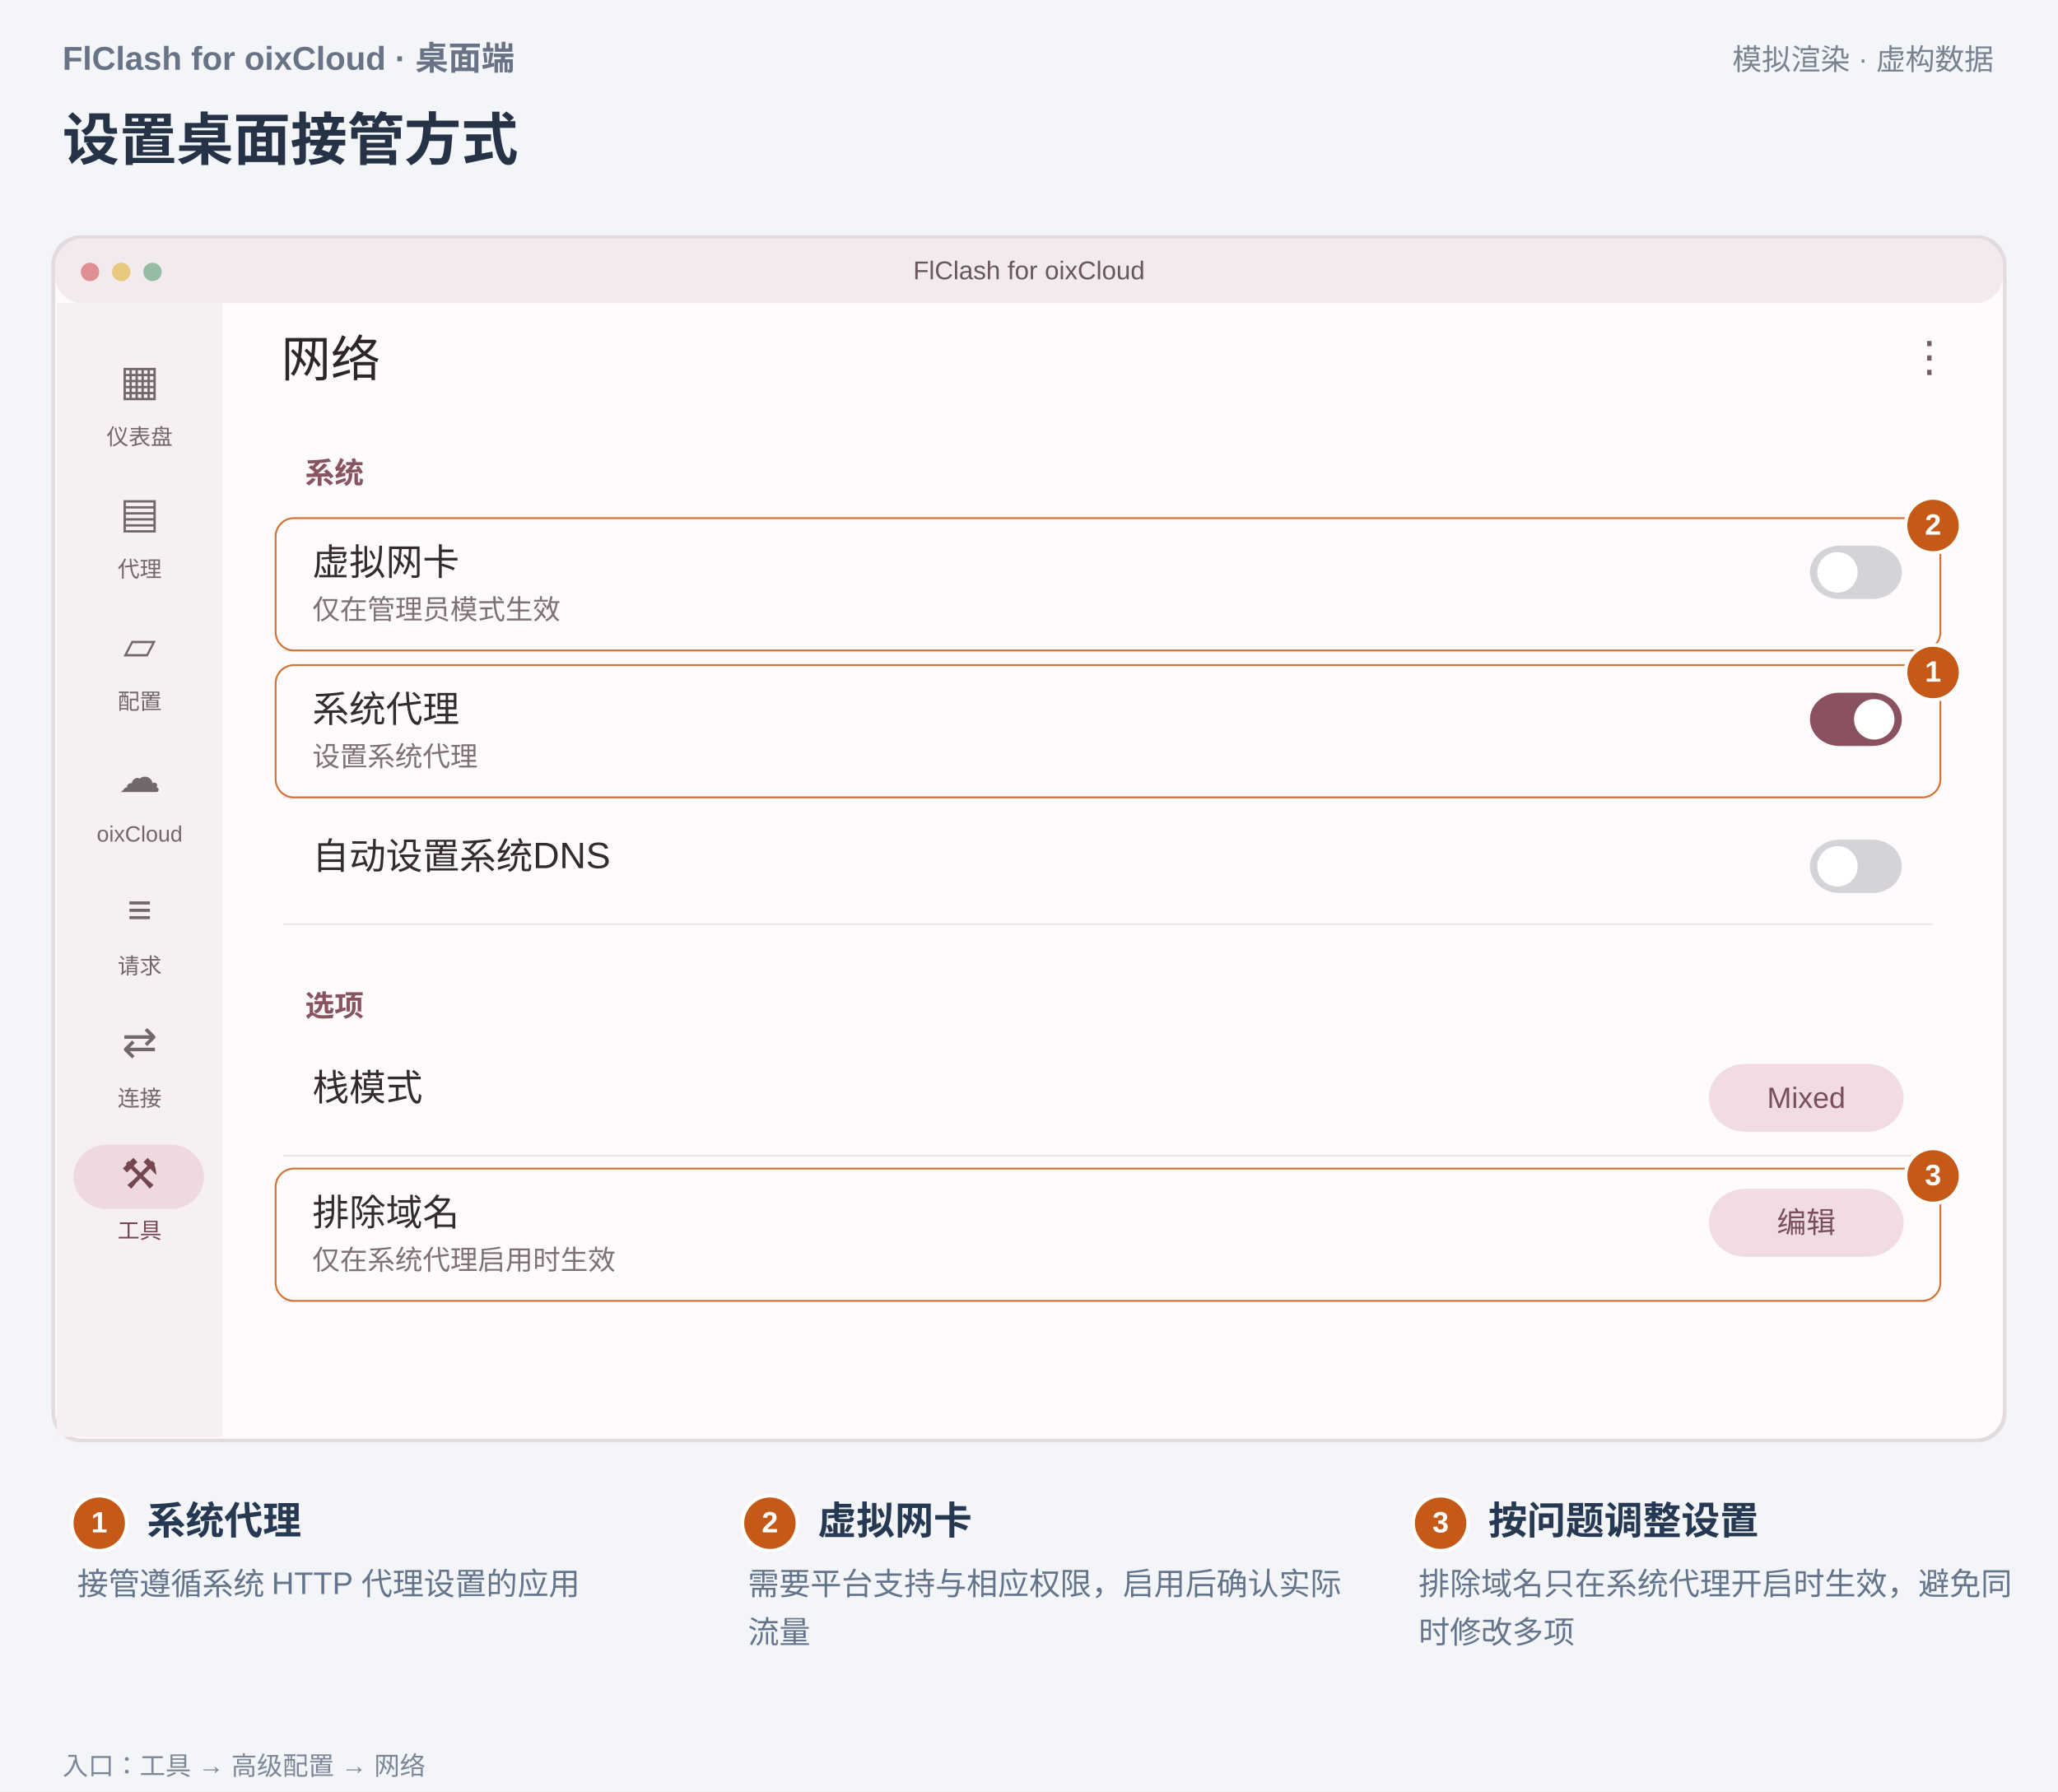
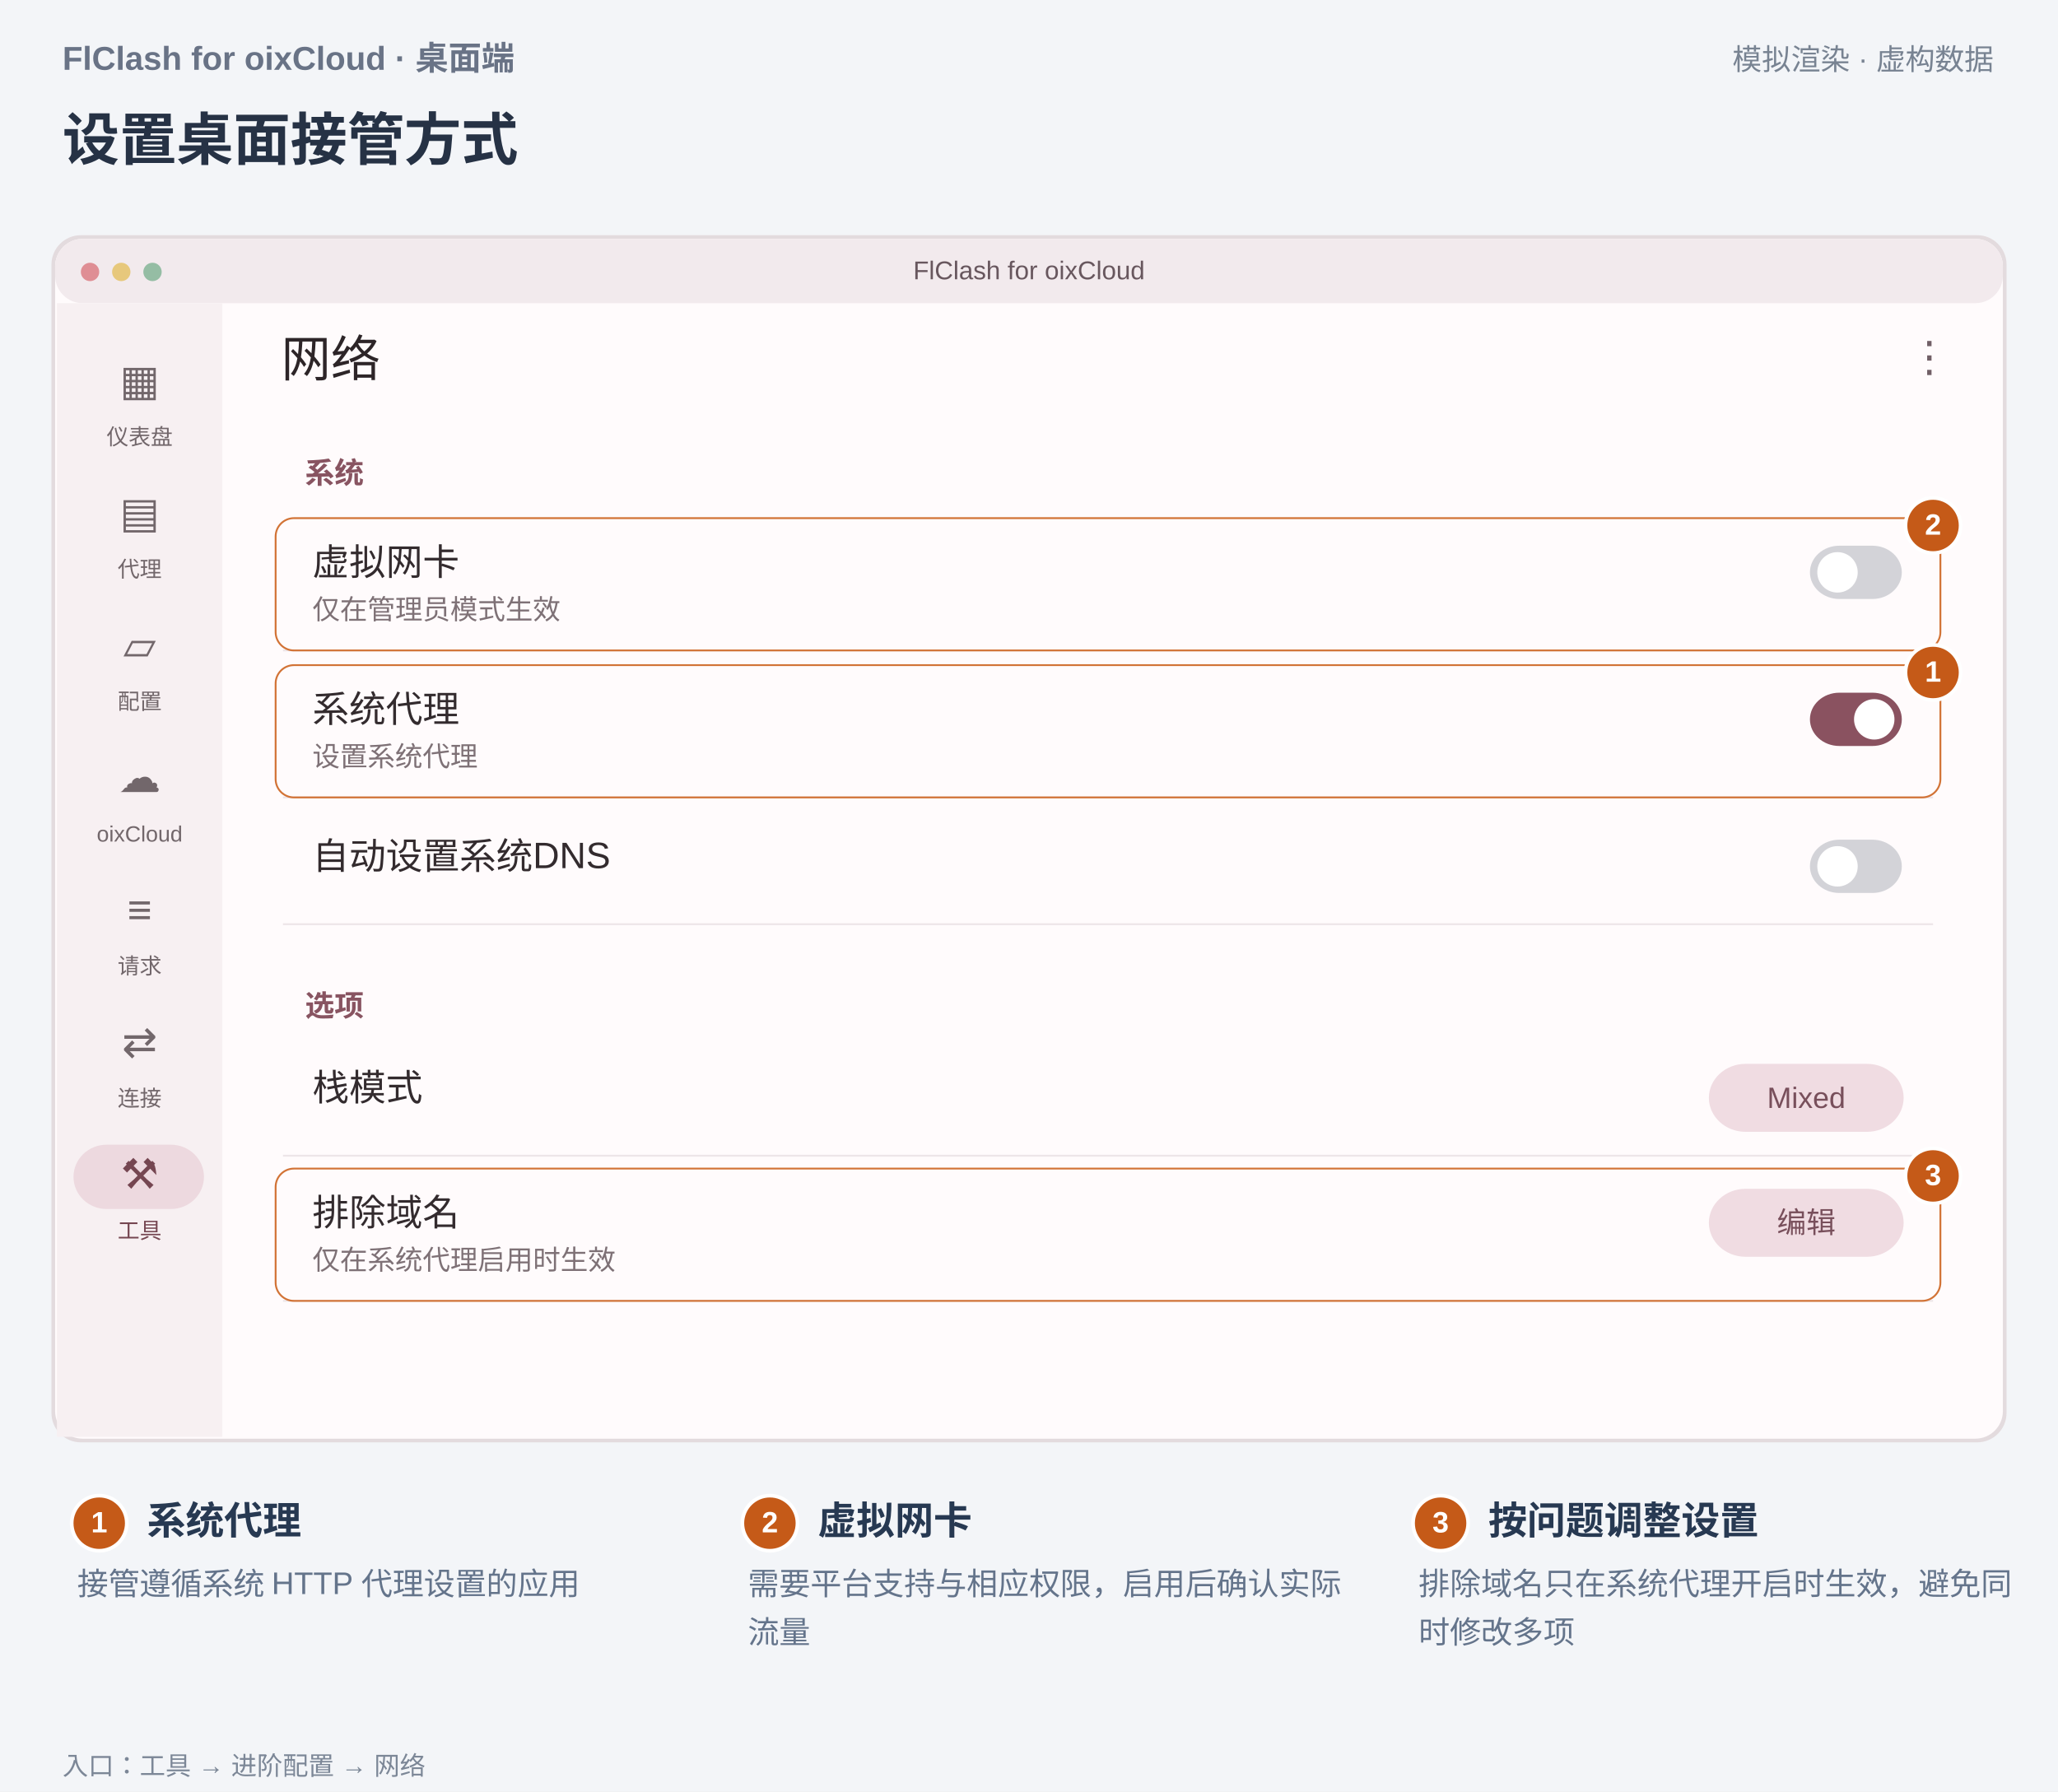
<svg xmlns="http://www.w3.org/2000/svg" width="1120" height="975" viewBox="0 0 1120 975" role="img" aria-labelledby="title desc">
  <g font-family="-apple-system,BlinkMacSystemFont,'PingFang SC','Segoe UI',Arial,sans-serif">
    <rect x="0" y="0" width="1120" height="975" rx="0" fill="#f3f5f8" stroke="none" />
    <text x="34" y="38" font-size="18" fill="#697386" font-weight="600" text-anchor="start">FlClash for oixCloud · 桌面端</text>
    <text x="1085" y="38" font-size="16" fill="#788392" font-weight="500" text-anchor="end">模拟渲染 · 虚构数据</text>
    <text x="34" y="87" font-size="31" fill="#263245" font-weight="700" text-anchor="start">设置桌面接管方式</text>
    <rect x="28" y="128" width="1064" height="657" rx="16" fill="#e3dbde" stroke="none" />
    <rect x="30" y="130" width="1060" height="653" rx="15" fill="#fffbfc" stroke="none" />
    <rect x="30" y="130" width="1060" height="35" rx="15" fill="#f2eaed" stroke="none" />
    <circle cx="49" cy="148" r="5" fill="#df8e94" stroke="none" stroke-width="1" />
    <circle cx="66" cy="148" r="5" fill="#e7c87c" stroke="none" stroke-width="1" />
    <circle cx="83" cy="148" r="5" fill="#95bda4" stroke="none" stroke-width="1" />
    <text x="560" y="152" font-size="14" fill="#68575e" font-weight="500" text-anchor="middle">FlClash for oixCloud</text>
    <rect x="31" y="165" width="90" height="617" rx="0" fill="#f7f0f2" stroke="none" />
    <text x="76" y="215" font-size="23" fill="#72676b" font-weight="500" text-anchor="middle">▦</text>
    <text x="76" y="242" font-size="12" fill="#72676b" font-weight="500" text-anchor="middle">仪表盘</text>
    <text x="76" y="287" font-size="23" fill="#72676b" font-weight="500" text-anchor="middle">▤</text>
    <text x="76" y="314" font-size="12" fill="#72676b" font-weight="500" text-anchor="middle">代理</text>
    <text x="76" y="359" font-size="23" fill="#72676b" font-weight="500" text-anchor="middle">▱</text>
    <text x="76" y="386" font-size="12" fill="#72676b" font-weight="500" text-anchor="middle">配置</text>
    <text x="76" y="431" font-size="23" fill="#72676b" font-weight="500" text-anchor="middle">☁</text>
    <text x="76" y="458" font-size="12" fill="#72676b" font-weight="500" text-anchor="middle">oixCloud</text>
    <text x="76" y="503" font-size="23" fill="#72676b" font-weight="500" text-anchor="middle">≡</text>
    <text x="76" y="530" font-size="12" fill="#72676b" font-weight="500" text-anchor="middle">请求</text>
    <text x="76" y="575" font-size="23" fill="#72676b" font-weight="500" text-anchor="middle">⇄</text>
    <text x="76" y="602" font-size="12" fill="#72676b" font-weight="500" text-anchor="middle">连接</text>
    <rect x="40" y="623" width="71" height="35" rx="18" fill="#edd9df" stroke="none" />
    <text x="76" y="647" font-size="23" fill="#754651" font-weight="500" text-anchor="middle">⚒</text>
    <text x="76" y="674" font-size="12" fill="#754651" font-weight="500" text-anchor="middle">工具</text>
    <text x="153" y="205" font-size="27" fill="#2d2528" font-weight="500" text-anchor="start">网络</text>
    <text x="1050" y="202" font-size="23" fill="#715f66" font-weight="500" text-anchor="middle">⋮</text>
    <text x="166" y="263" font-size="16" fill="#885461" font-weight="600" text-anchor="start">系统</text>
    <text x="170" y="313" font-size="20" fill="#332b2e" font-weight="400" text-anchor="start">虚拟网卡</text>
    <text x="170" y="337" font-size="15" fill="#7e7176" font-weight="400" text-anchor="start">仅在管理员模式生效</text>
    <rect x="985" y="297" width="50" height="29" rx="16" fill="#d3d3d8" stroke="none" />
    <circle cx="1000" cy="311.5" r="11" fill="#fff" stroke="none" stroke-width="1" />
    <path d="M154 354H1052" stroke="#ede5e8" stroke-width="1" />
    <rect x="150" y="282" width="906" height="72" rx="10" fill="none" stroke="#d27336" />
    <circle cx="1052" cy="286" r="15" fill="#c55a18" stroke="#fff" stroke-width="2" />
    <text x="1052" y="291" font-size="16" fill="#fff" font-weight="700" text-anchor="middle">2</text>
    <text x="170" y="393" font-size="20" fill="#332b2e" font-weight="400" text-anchor="start">系统代理</text>
    <text x="170" y="417" font-size="15" fill="#7e7176" font-weight="400" text-anchor="start">设置系统代理</text>
    <rect x="985" y="377" width="50" height="29" rx="16" fill="#8a5260" stroke="none" />
    <circle cx="1020" cy="391.5" r="11" fill="#fff" stroke="none" stroke-width="1" />
    <path d="M154 434H1052" stroke="#ede5e8" stroke-width="1" />
    <rect x="150" y="362" width="906" height="72" rx="10" fill="none" stroke="#d27336" />
    <circle cx="1052" cy="366" r="15" fill="#c55a18" stroke="#fff" stroke-width="2" />
    <text x="1052" y="371" font-size="16" fill="#fff" font-weight="700" text-anchor="middle">1</text>
    <text x="170" y="473" font-size="20" fill="#332b2e" font-weight="400" text-anchor="start">自动设置系统DNS</text>
    <rect x="985" y="457" width="50" height="29" rx="16" fill="#d3d3d8" stroke="none" />
    <circle cx="1000" cy="471.5" r="11" fill="#fff" stroke="none" stroke-width="1" />
    <path d="M154 503H1052" stroke="#ede5e8" stroke-width="1" />
    <text x="166" y="553" font-size="16" fill="#885461" font-weight="600" text-anchor="start">选项</text>
    <text x="170" y="599" font-size="20" fill="#332b2e" font-weight="400" text-anchor="start">栈模式</text>
    <rect x="930" y="579" width="106" height="37" rx="20" fill="#f0dce2" stroke="none" />
    <text x="983" y="603" font-size="16" fill="#784f5b" font-weight="500" text-anchor="middle">Mixed</text>
    <path d="M154 629H1052" stroke="#ede5e8" stroke-width="1" />
    <text x="170" y="667" font-size="20" fill="#332b2e" font-weight="400" text-anchor="start">排除域名</text>
    <text x="170" y="691" font-size="15" fill="#7e7176" font-weight="400" text-anchor="start">仅在系统代理启用时生效</text>
    <rect x="930" y="647" width="106" height="37" rx="20" fill="#f0dce2" stroke="none" />
    <text x="983" y="671" font-size="16" fill="#784f5b" font-weight="500" text-anchor="middle">编辑</text>
    <path d="M154 708H1052" stroke="#ede5e8" stroke-width="1" />
    <rect x="150" y="636" width="906" height="72" rx="10" fill="none" stroke="#d27336" />
    <circle cx="1052" cy="640" r="15" fill="#c55a18" stroke="#fff" stroke-width="2" />
    <text x="1052" y="645" font-size="16" fill="#fff" font-weight="700" text-anchor="middle">3</text>
    <circle cx="54" cy="829" r="15" fill="#c55a18" stroke="#fff" stroke-width="2" />
    <text x="54" y="834" font-size="16" fill="#fff" font-weight="700" text-anchor="middle">1</text>
    <text x="80" y="835" font-size="21" fill="#273952" font-weight="600" text-anchor="start">系统代理</text>
    <text x="42" y="868" font-size="17" fill="#64748b" font-weight="400" text-anchor="start">接管遵循系统 HTTP 代理设置的应用</text>
    <circle cx="419" cy="829" r="15" fill="#c55a18" stroke="#fff" stroke-width="2" />
    <text x="419" y="834" font-size="16" fill="#fff" font-weight="700" text-anchor="middle">2</text>
    <text x="445" y="835" font-size="21" fill="#273952" font-weight="600" text-anchor="start">虚拟网卡</text>
    <text x="407" y="868" font-size="17" fill="#64748b" font-weight="400" text-anchor="start">需要平台支持与相应权限，启用后确认实际</text>
    <text x="407" y="894.35" font-size="17" fill="#64748b" font-weight="400" text-anchor="start">流量</text>
    <circle cx="784" cy="829" r="15" fill="#c55a18" stroke="#fff" stroke-width="2" />
    <text x="784" y="834" font-size="16" fill="#fff" font-weight="700" text-anchor="middle">3</text>
    <text x="810" y="835" font-size="21" fill="#273952" font-weight="600" text-anchor="start">按问题调整设置</text>
    <text x="772" y="868" font-size="17" fill="#64748b" font-weight="400" text-anchor="start">排除域名只在系统代理开启时生效，避免同</text>
    <text x="772" y="894.35" font-size="17" fill="#64748b" font-weight="400" text-anchor="start">时修改多项</text>
-     <text x="34" y="966" font-size="14" fill="#7c8797" font-weight="400" text-anchor="start">入口：工具 → 高级配置 → 网络</text>
+     <text x="34" y="966" font-size="14" fill="#7c8797" font-weight="400" text-anchor="start">入口：工具 → 进阶配置 → 网络</text>
  </g>
</svg>
